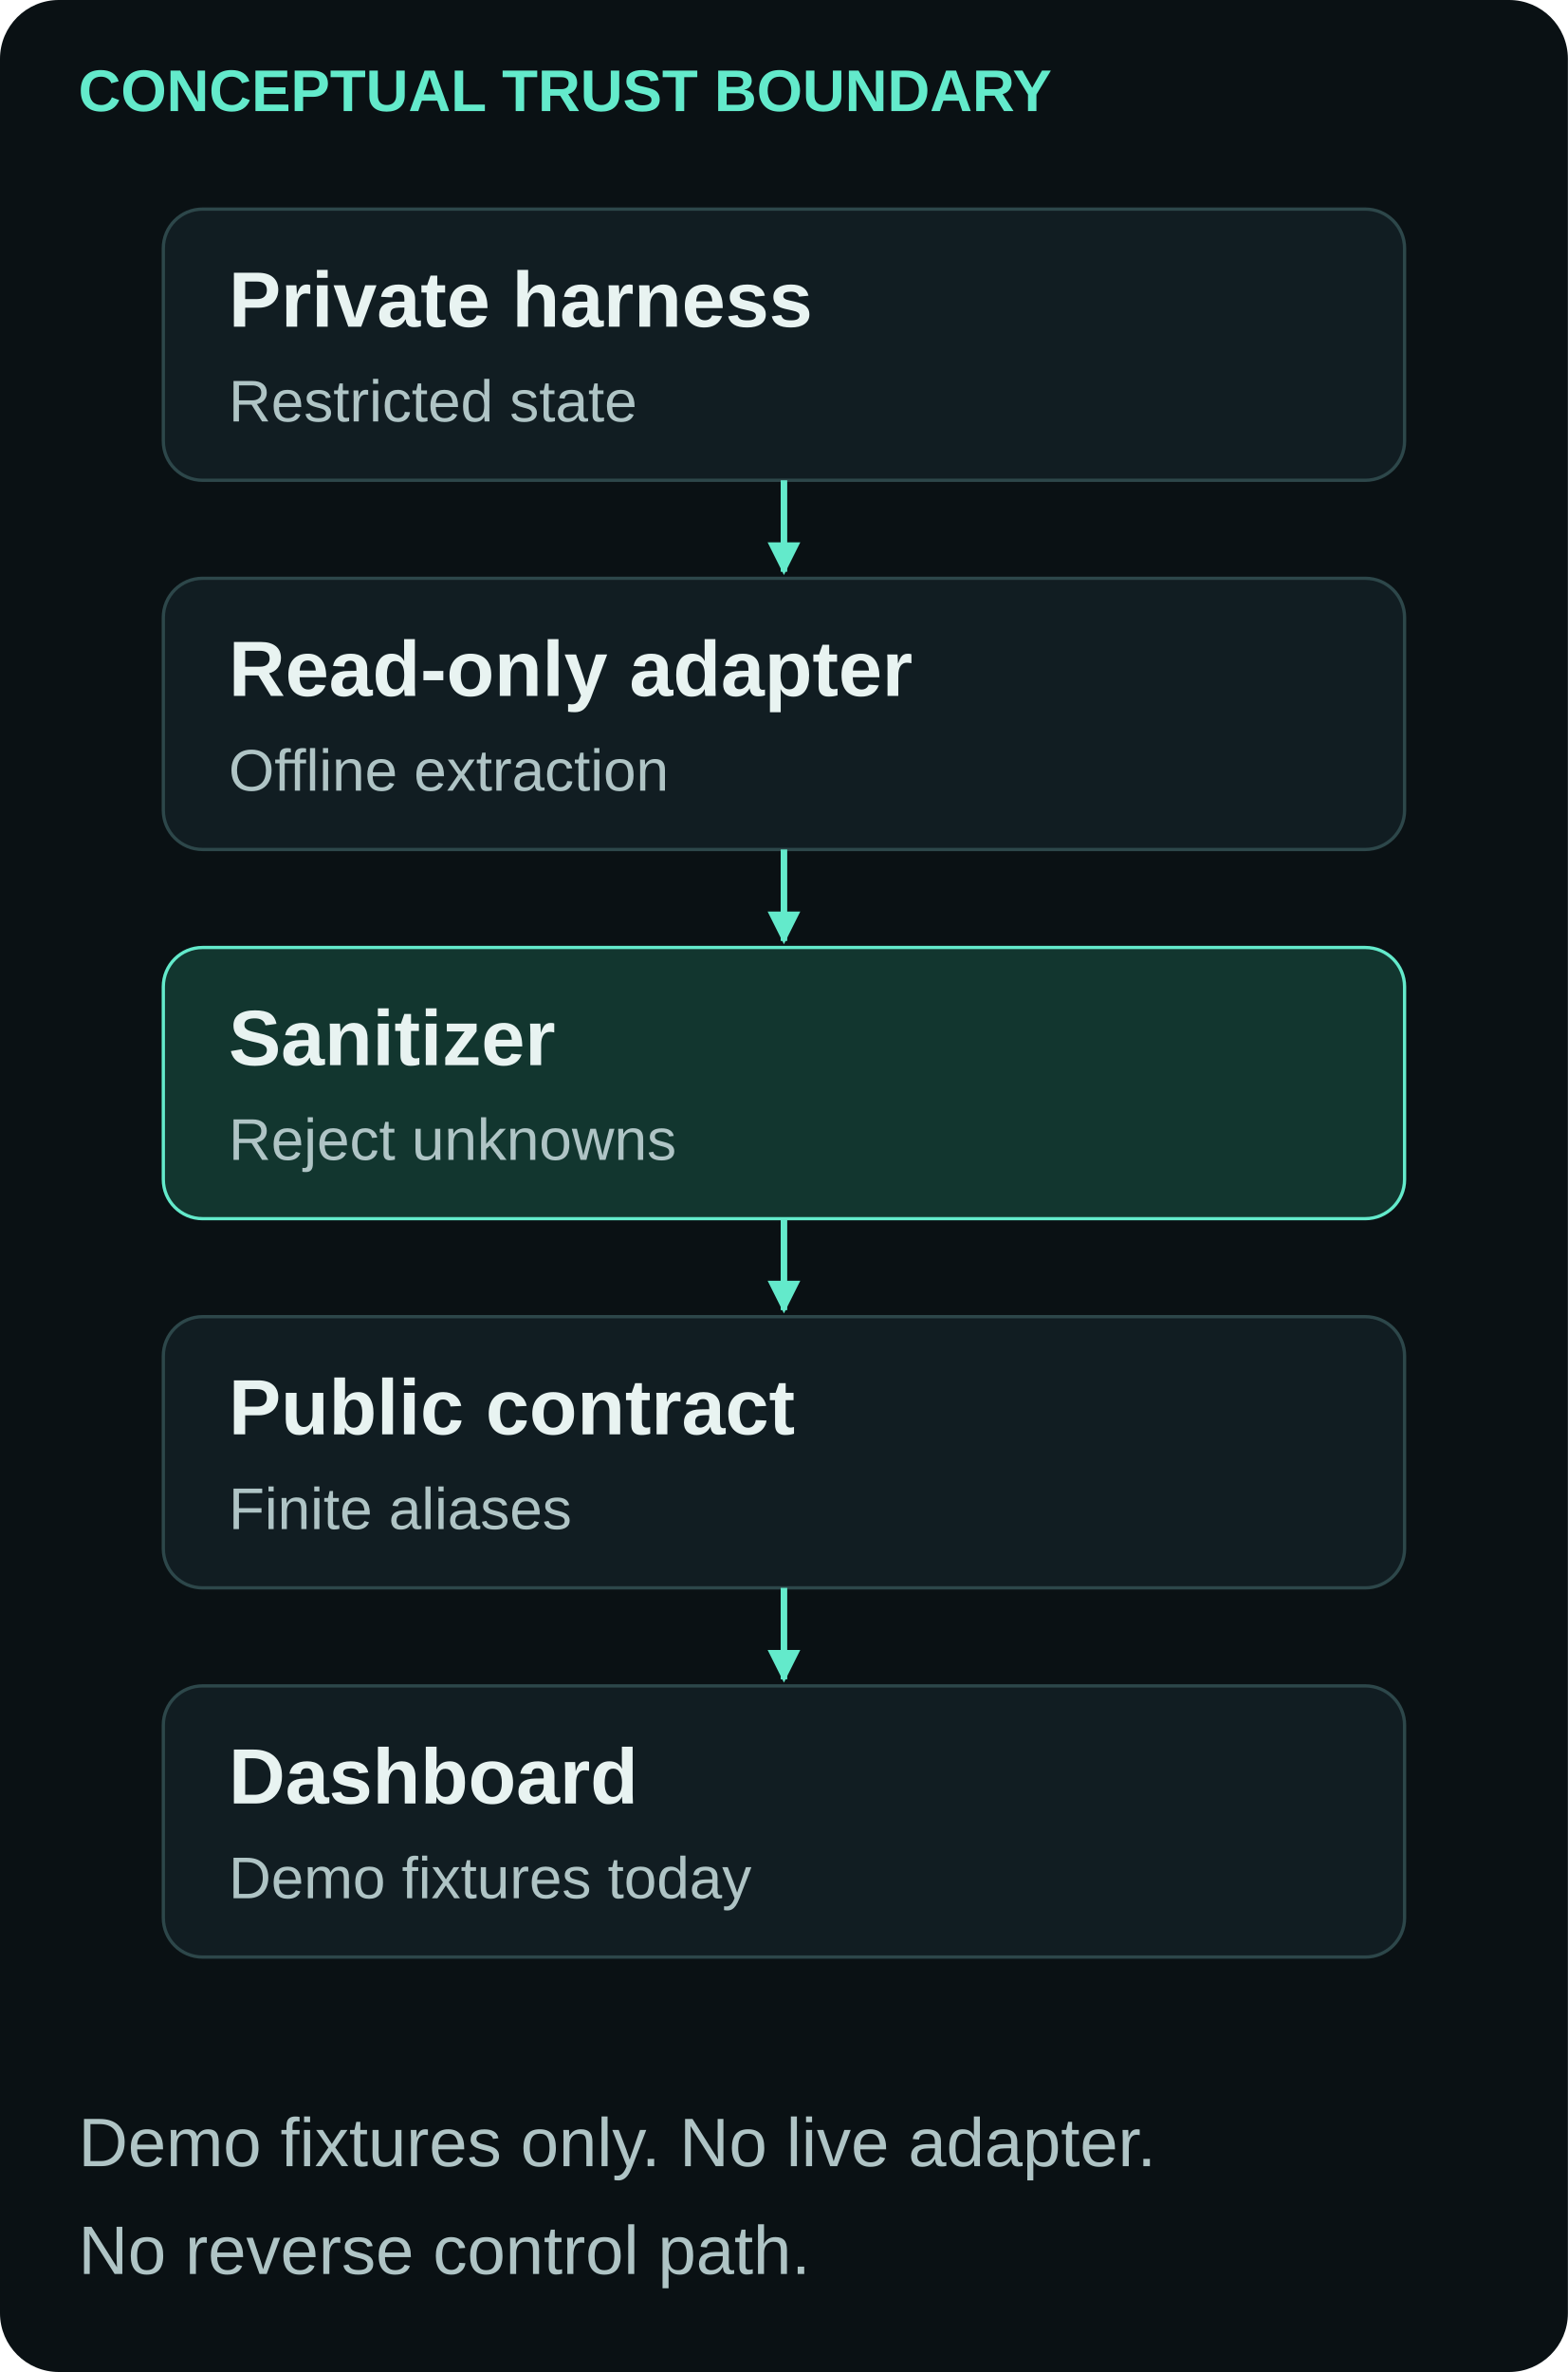
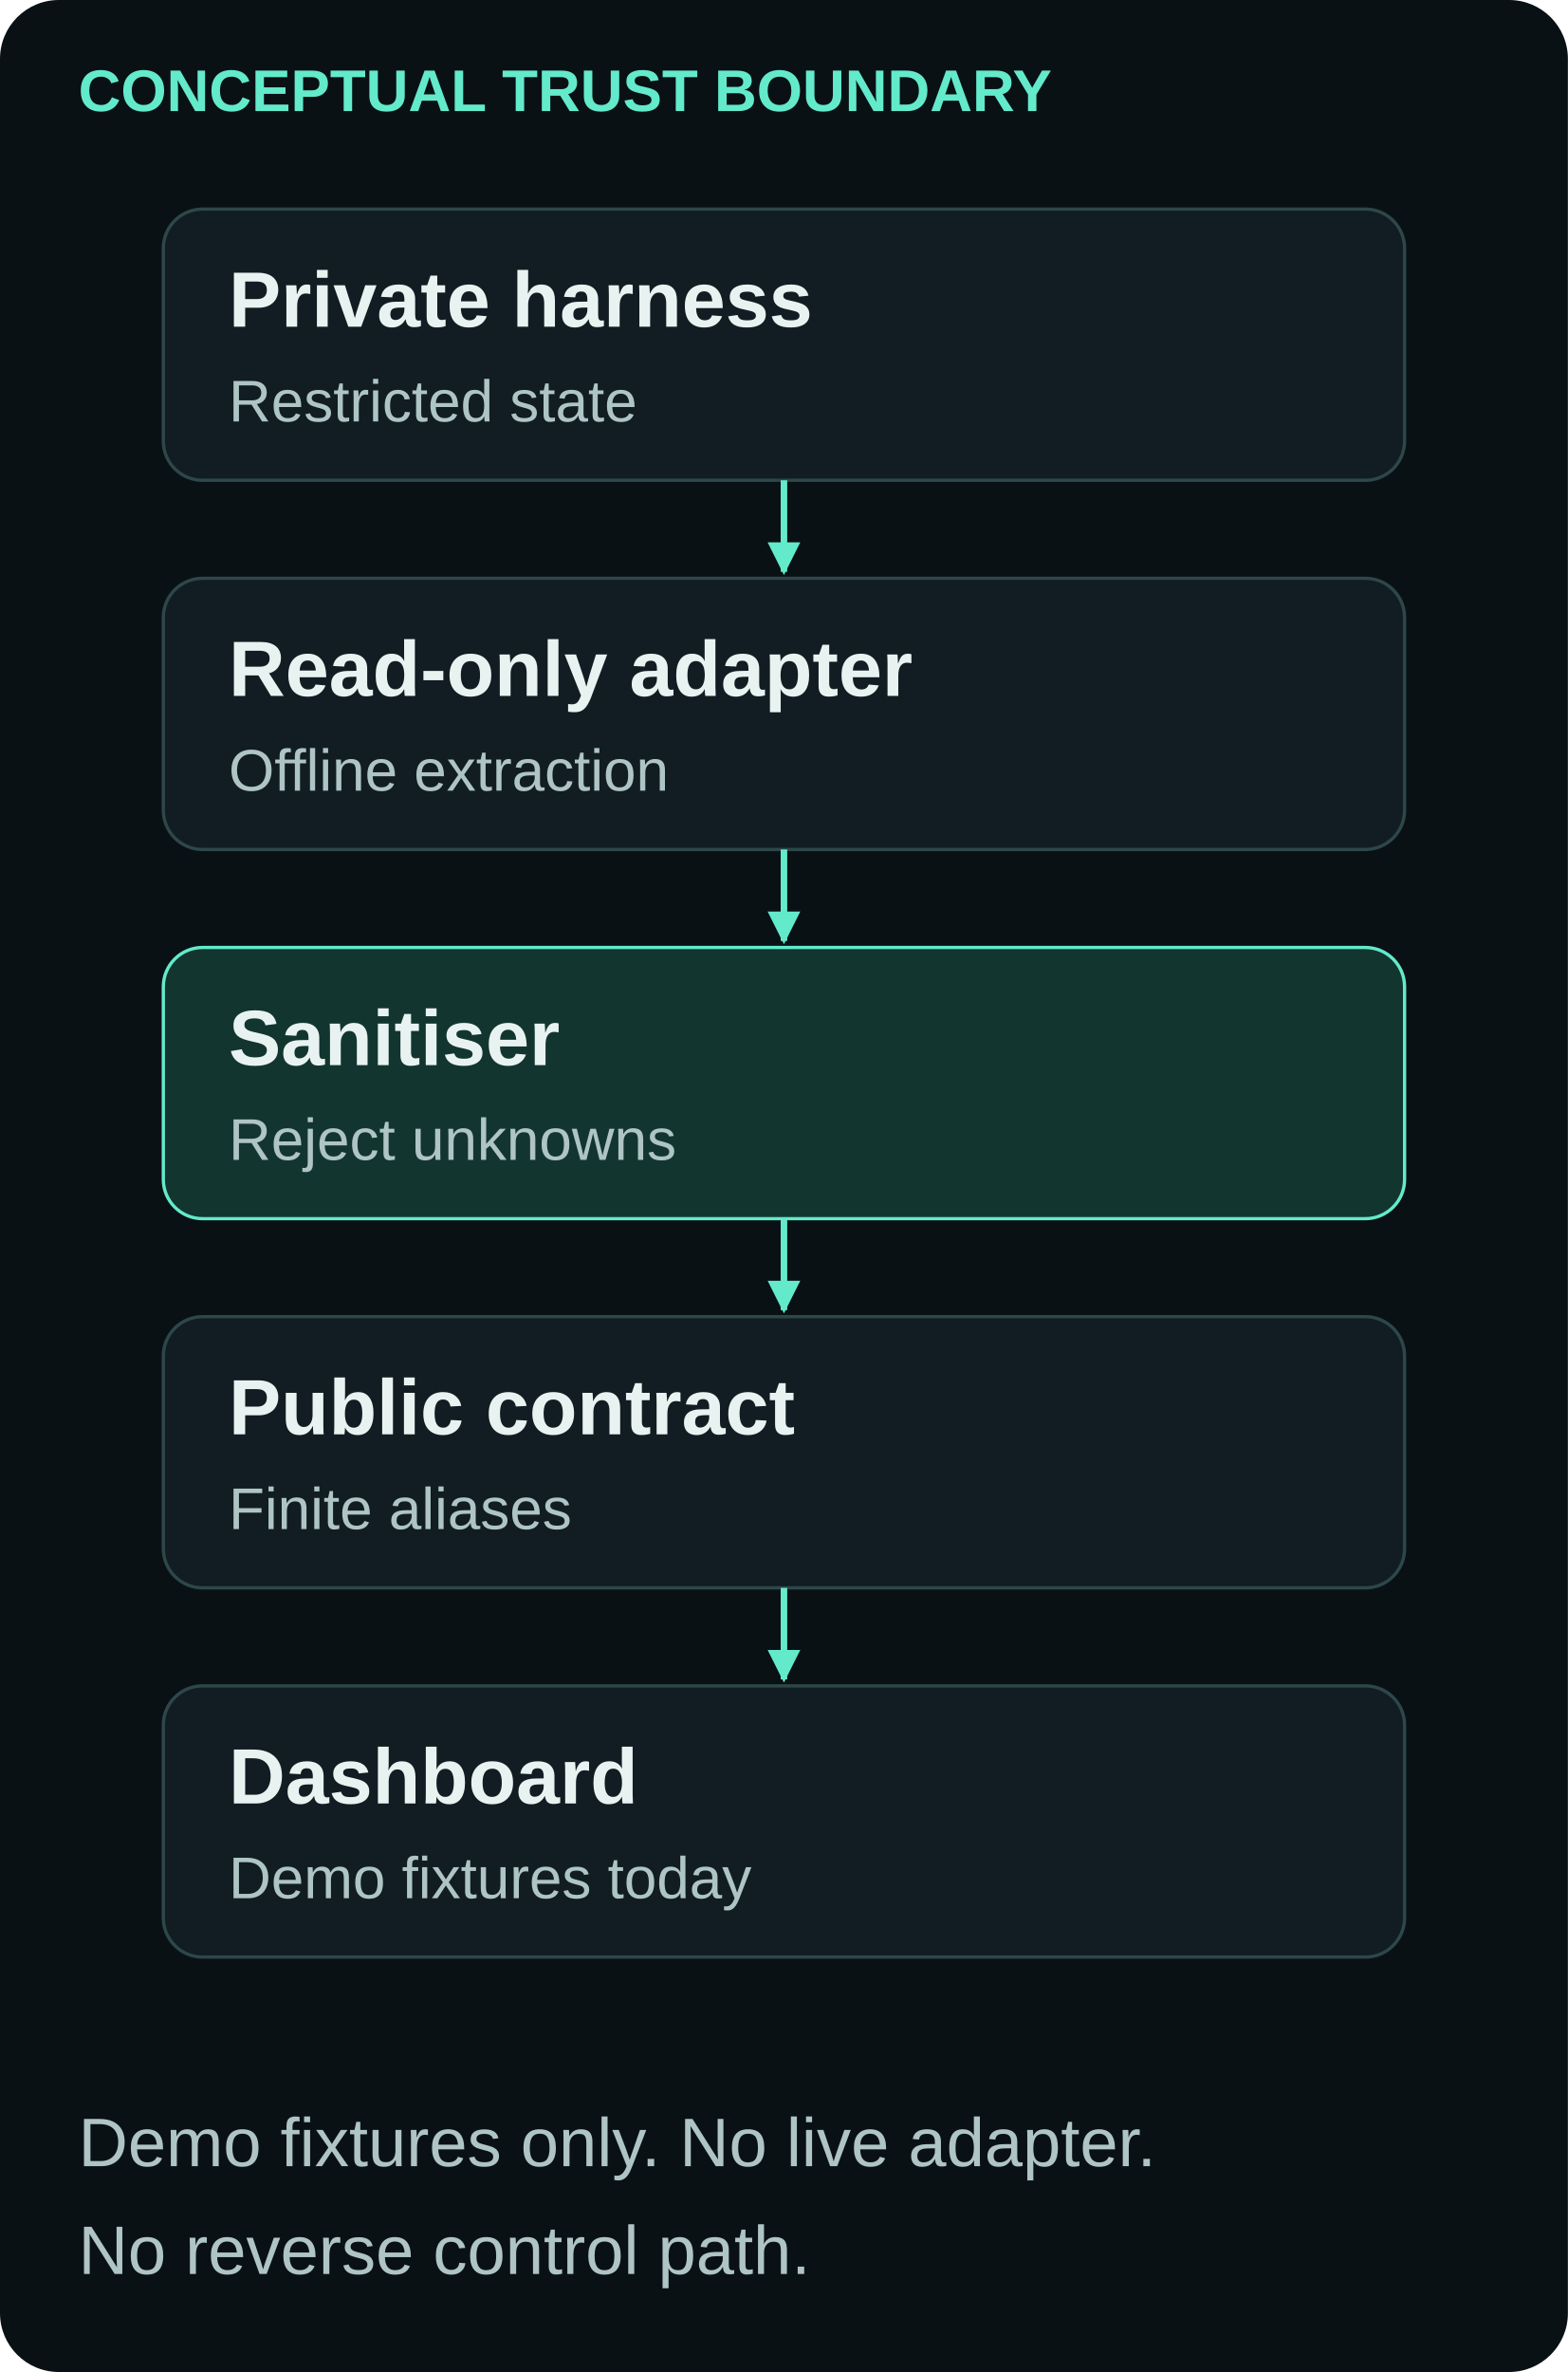
<svg xmlns="http://www.w3.org/2000/svg" width="480" height="726" viewBox="0 0 480 726" role="img" aria-labelledby="title desc">
  <defs>
    <linearGradient id="wash" x2="1" y2="1">
      <stop stop-color="#15322b" />
      <stop offset="1" stop-color="#0a1114" />
    </linearGradient>
    <marker id="arrow" viewBox="0 0 10 10" refX="9" refY="5" markerWidth="5" markerHeight="5" orient="auto-start-reverse">
      <path d="M 0 0 L 10 5 L 0 10 z" fill="#63eacb" />
    </marker>
  </defs>
  <rect width="480" height="726" rx="18" fill="#0a1114" />
  <g font-family="Arial, Helvetica, sans-serif">
    <text x="24" y="34" fill="#63eacb" font-size="18" font-weight="600">CONCEPTUAL TRUST BOUNDARY</text>
    <rect x="50" y="64" width="380" height="83" rx="12" fill="#111d22" stroke="#2d474a" />
    <text x="70" y="100" fill="#e8f3f1" font-size="24" font-weight="600">Private harness</text>
    <text x="70" y="129" fill="#afc4c5" font-size="18" font-weight="400">Restricted state</text>
    <path d="M 240 147 V 175" fill="none" stroke="#63eacb" stroke-width="2" marker-end="url(#arrow)" />
    <rect x="50" y="177" width="380" height="83" rx="12" fill="#111d22" stroke="#2d474a" />
    <text x="70" y="213" fill="#e8f3f1" font-size="24" font-weight="600">Read-only adapter</text>
    <text x="70" y="242" fill="#afc4c5" font-size="18" font-weight="400">Offline extraction</text>
    <path d="M 240 260 V 288" fill="none" stroke="#63eacb" stroke-width="2" marker-end="url(#arrow)" />
    <rect x="50" y="290" width="380" height="83" rx="12" fill="#12362f" stroke="#63eacb" />
-     <text x="70" y="326" fill="#e8f3f1" font-size="24" font-weight="600">Sanitizer</text>
+     <text x="70" y="326" fill="#e8f3f1" font-size="24" font-weight="600">Sanitiser</text>
    <text x="70" y="355" fill="#afc4c5" font-size="18" font-weight="400">Reject unknowns</text>
    <path d="M 240 373 V 401" fill="none" stroke="#63eacb" stroke-width="2" marker-end="url(#arrow)" />
    <rect x="50" y="403" width="380" height="83" rx="12" fill="#111d22" stroke="#2d474a" />
    <text x="70" y="439" fill="#e8f3f1" font-size="24" font-weight="600">Public contract</text>
    <text x="70" y="468" fill="#afc4c5" font-size="18" font-weight="400">Finite aliases</text>
    <path d="M 240 486 V 514" fill="none" stroke="#63eacb" stroke-width="2" marker-end="url(#arrow)" />
    <rect x="50" y="516" width="380" height="83" rx="12" fill="#111d22" stroke="#2d474a" />
    <text x="70" y="552" fill="#e8f3f1" font-size="24" font-weight="600">Dashboard</text>
    <text x="70" y="581" fill="#afc4c5" font-size="18" font-weight="400">Demo fixtures today</text>
    <text x="24" y="663" fill="#afc4c5" font-size="21" font-weight="400">Demo fixtures only. No live adapter.</text>
    <text x="24" y="696" fill="#afc4c5" font-size="21" font-weight="400">No reverse control path.</text>
  </g>
</svg>
